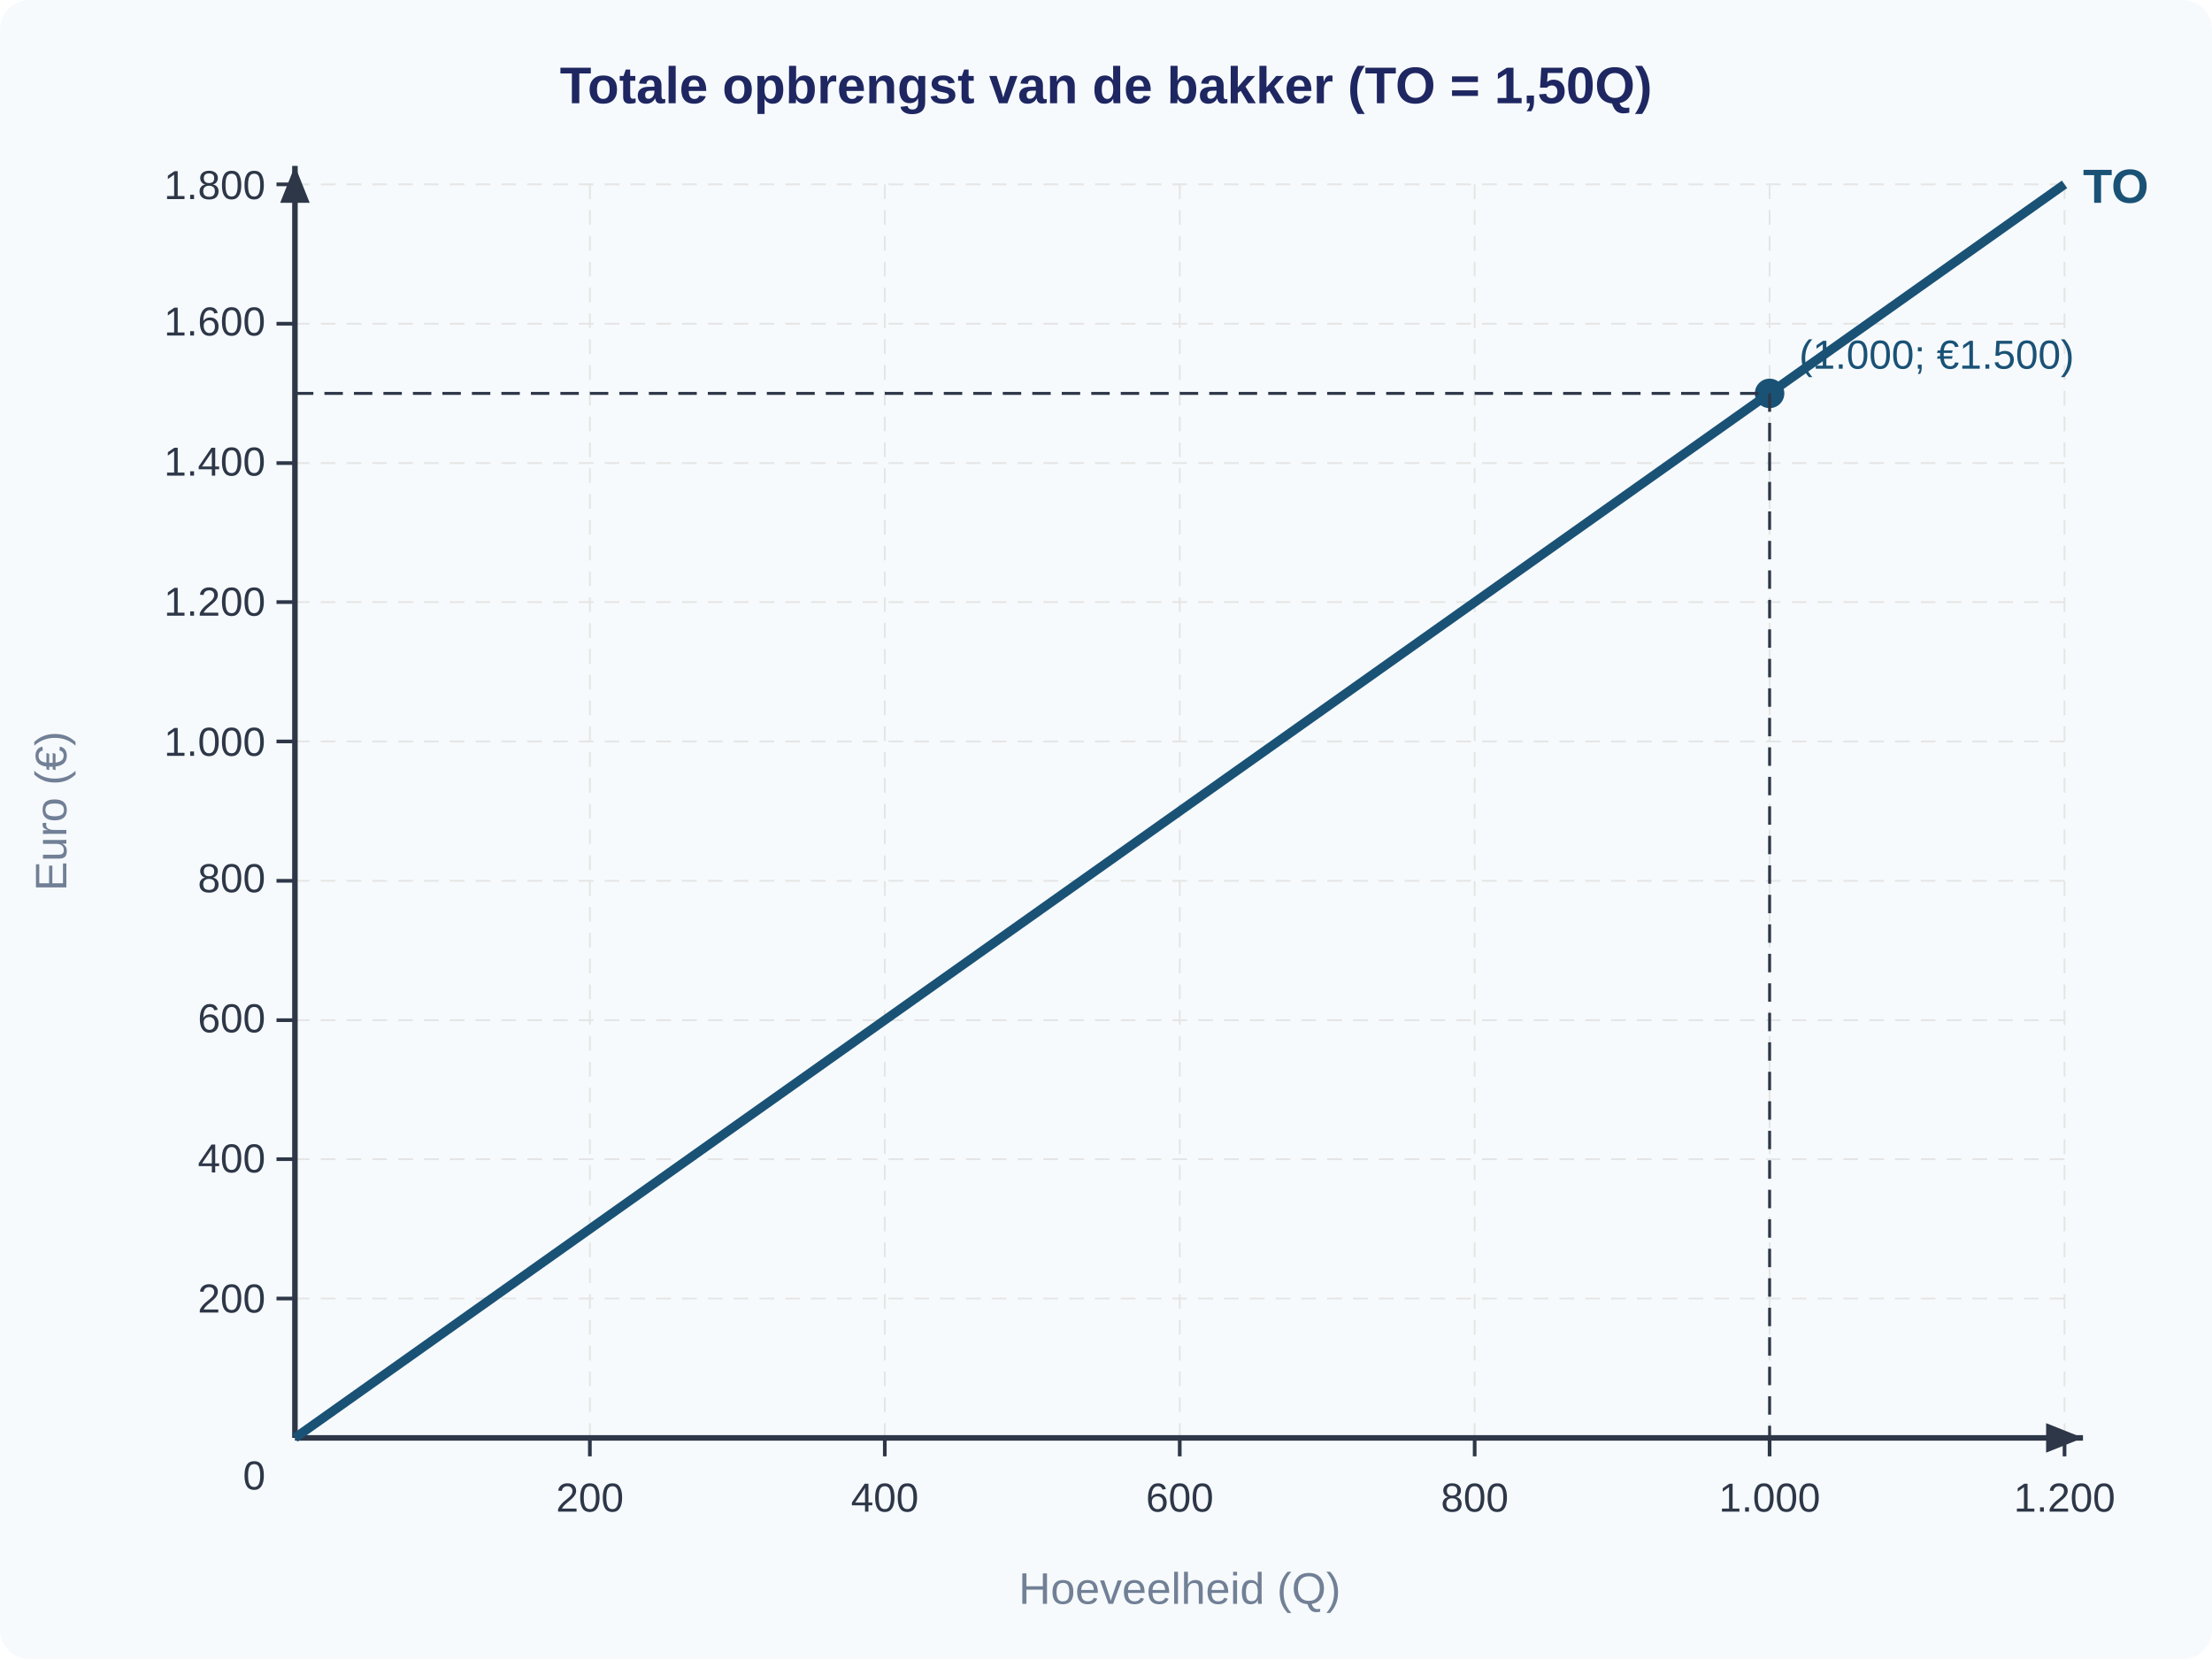
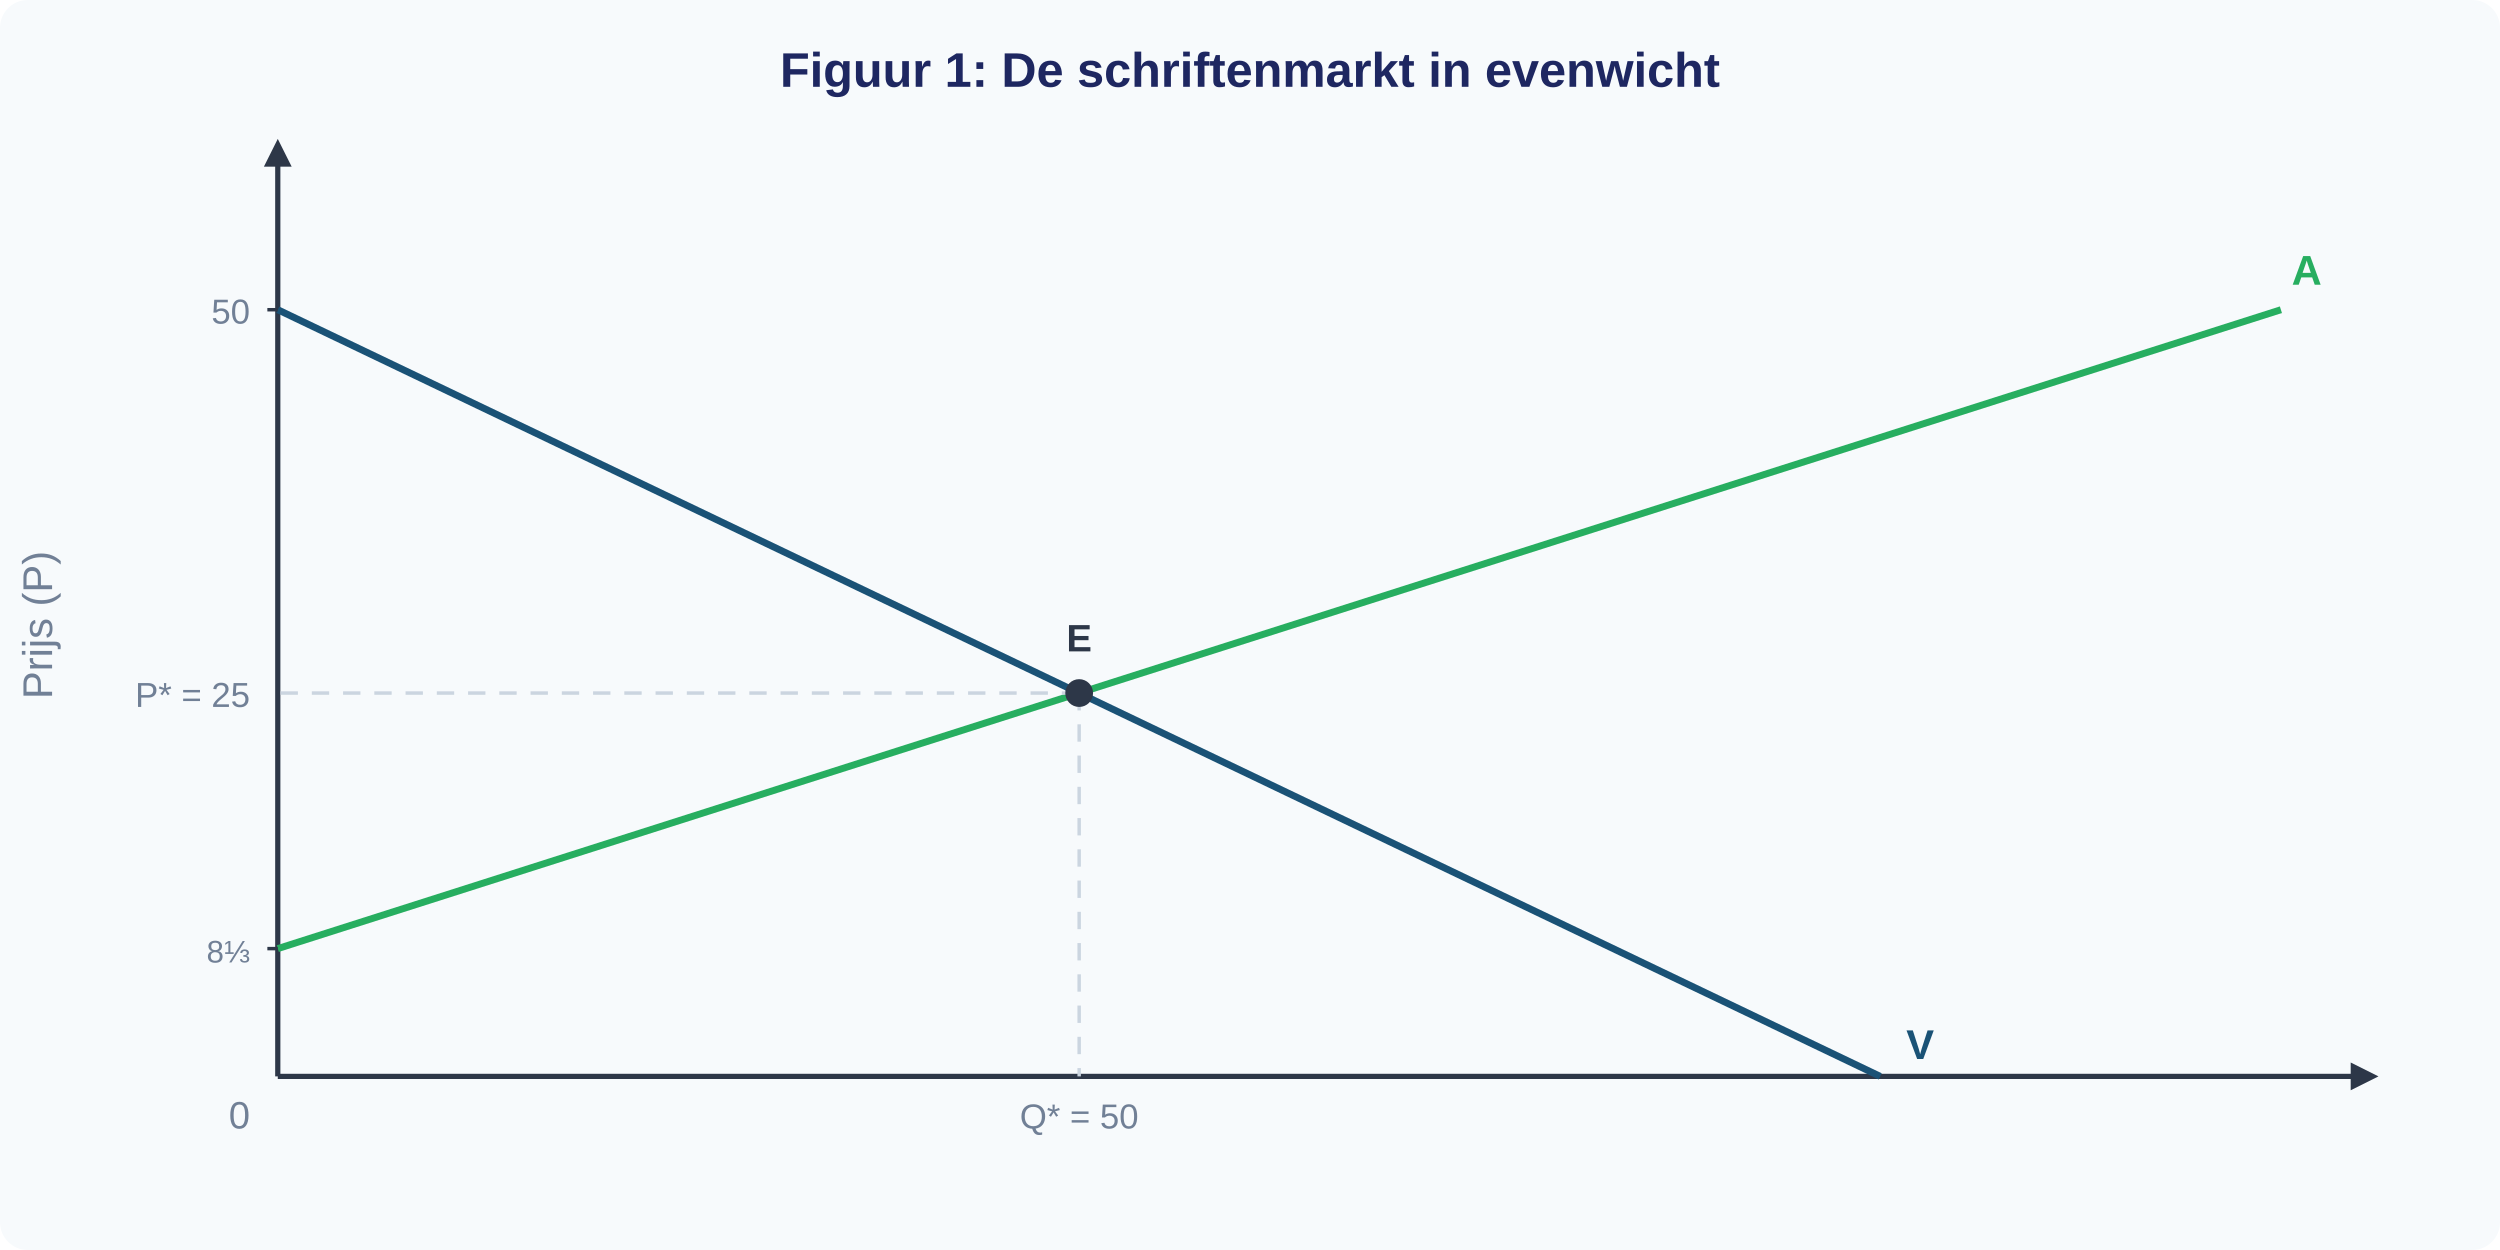
- <svg xmlns="http://www.w3.org/2000/svg" viewBox="0 0 600 450">
-   <rect width="600" height="450" rx="8" fill="#F7FAFC" />
-   <text x="300" y="28" text-anchor="middle" font-family="Arial" font-size="14" font-weight="bold" fill="#1E2761">Totale opbrengst van de bakker (TO = 1,50Q)</text>
-   <g stroke="#E5E5E5" stroke-width="0.5" stroke-dasharray="4,3">
-     <line x1="80" y1="352.2" x2="560" y2="352.2" />
-     <line x1="80" y1="314.4" x2="560" y2="314.4" />
-     <line x1="80" y1="276.7" x2="560" y2="276.7" />
-     <line x1="80" y1="238.9" x2="560" y2="238.9" />
-     <line x1="80" y1="201.1" x2="560" y2="201.1" />
-     <line x1="80" y1="163.3" x2="560" y2="163.3" />
-     <line x1="80" y1="125.6" x2="560" y2="125.6" />
-     <line x1="80" y1="87.8" x2="560" y2="87.8" />
-     <line x1="80" y1="50.0" x2="560" y2="50.0" />
-     <line x1="160" y1="50" x2="160" y2="390" />
-     <line x1="240" y1="50" x2="240" y2="390" />
-     <line x1="320" y1="50" x2="320" y2="390" />
-     <line x1="400" y1="50" x2="400" y2="390" />
-     <line x1="480" y1="50" x2="480" y2="390" />
-     <line x1="560" y1="50" x2="560" y2="390" />
-   </g>
-   <line x1="80" y1="390" x2="80" y2="45" stroke="#2D3748" stroke-width="1.5" />
-   <polygon points="80,45 76,55 84,55" fill="#2D3748" />
-   <text x="18" y="220" text-anchor="middle" font-family="Arial" font-size="12" fill="#718096" transform="rotate(-90,18,220)">Euro (€)</text>
-   <line x1="80" y1="390" x2="565" y2="390" stroke="#2D3748" stroke-width="1.5" />
-   <polygon points="565,390 555,386 555,394" fill="#2D3748" />
-   <text x="320" y="435" text-anchor="middle" font-family="Arial" font-size="12" fill="#718096">Hoeveelheid (Q)</text>
-   <text x="72" y="404" text-anchor="end" font-family="Arial" font-size="11" fill="#2D3748">0</text>
-   <line x1="75" y1="352.2" x2="80" y2="352.2" stroke="#2D3748" />
-   <text x="72" y="356" text-anchor="end" font-family="Arial" font-size="11" fill="#2D3748">200</text>
-   <line x1="75" y1="314.4" x2="80" y2="314.4" stroke="#2D3748" />
-   <text x="72" y="318" text-anchor="end" font-family="Arial" font-size="11" fill="#2D3748">400</text>
-   <line x1="75" y1="276.7" x2="80" y2="276.7" stroke="#2D3748" />
-   <text x="72" y="280" text-anchor="end" font-family="Arial" font-size="11" fill="#2D3748">600</text>
-   <line x1="75" y1="238.9" x2="80" y2="238.9" stroke="#2D3748" />
-   <text x="72" y="242" text-anchor="end" font-family="Arial" font-size="11" fill="#2D3748">800</text>
-   <line x1="75" y1="201.1" x2="80" y2="201.1" stroke="#2D3748" />
-   <text x="72" y="205" text-anchor="end" font-family="Arial" font-size="11" fill="#2D3748">1.000</text>
-   <line x1="75" y1="163.3" x2="80" y2="163.3" stroke="#2D3748" />
-   <text x="72" y="167" text-anchor="end" font-family="Arial" font-size="11" fill="#2D3748">1.200</text>
-   <line x1="75" y1="125.6" x2="80" y2="125.6" stroke="#2D3748" />
-   <text x="72" y="129" text-anchor="end" font-family="Arial" font-size="11" fill="#2D3748">1.400</text>
-   <line x1="75" y1="87.8" x2="80" y2="87.8" stroke="#2D3748" />
-   <text x="72" y="91" text-anchor="end" font-family="Arial" font-size="11" fill="#2D3748">1.600</text>
-   <line x1="75" y1="50.0" x2="80" y2="50.0" stroke="#2D3748" />
-   <text x="72" y="54" text-anchor="end" font-family="Arial" font-size="11" fill="#2D3748">1.800</text>
-   <line x1="160" y1="390" x2="160" y2="395" stroke="#2D3748" />
-   <text x="160" y="410" text-anchor="middle" font-family="Arial" font-size="11" fill="#2D3748">200</text>
-   <line x1="240" y1="390" x2="240" y2="395" stroke="#2D3748" />
-   <text x="240" y="410" text-anchor="middle" font-family="Arial" font-size="11" fill="#2D3748">400</text>
-   <line x1="320" y1="390" x2="320" y2="395" stroke="#2D3748" />
-   <text x="320" y="410" text-anchor="middle" font-family="Arial" font-size="11" fill="#2D3748">600</text>
-   <line x1="400" y1="390" x2="400" y2="395" stroke="#2D3748" />
-   <text x="400" y="410" text-anchor="middle" font-family="Arial" font-size="11" fill="#2D3748">800</text>
-   <line x1="480" y1="390" x2="480" y2="395" stroke="#2D3748" />
-   <text x="480" y="410" text-anchor="middle" font-family="Arial" font-size="11" fill="#2D3748">1.000</text>
-   <line x1="560" y1="390" x2="560" y2="395" stroke="#2D3748" />
-   <text x="560" y="410" text-anchor="middle" font-family="Arial" font-size="11" fill="#2D3748">1.200</text>
-   <line x1="80" y1="390" x2="560" y2="50" stroke="#1A5276" stroke-width="2.5" />
-   <text x="565" y="55" font-family="Arial" font-size="13" font-weight="bold" fill="#1A5276">TO</text>
-   <circle cx="480" cy="106.7" r="4" fill="#1A5276" />
-   <line x1="480" y1="106.7" x2="480" y2="390" stroke="#2D3748" stroke-width="0.8" stroke-dasharray="5,3" />
-   <line x1="80" y1="106.7" x2="480" y2="106.7" stroke="#2D3748" stroke-width="0.8" stroke-dasharray="5,3" />
-   <text x="488" y="100" font-family="Arial" font-size="11" fill="#1A5276">(1.000; €1.500)</text>
+ <svg xmlns="http://www.w3.org/2000/svg" viewBox="0 0 720 360" font-family="Arial">
+   <rect width="720" height="360" fill="#F7FAFC" rx="8" />
+   <text x="360" y="25" text-anchor="middle" font-size="14" font-weight="bold" fill="#1E2761">Figuur 1: De schriftenmarkt in evenwicht</text>
+   <line x1="80" y1="45" x2="80" y2="310" stroke="#2D3748" stroke-width="1.5" />
+   <polygon points="80,40 76,48 84,48" fill="#2D3748" />
+   <line x1="80" y1="310" x2="680" y2="310" stroke="#2D3748" stroke-width="1.5" />
+   <polygon points="685,310 677,306 677,314" fill="#2D3748" />
+   <text x="15" y="180" text-anchor="middle" font-size="12" fill="#718096" transform="rotate(-90, 15, 180)">Prijs (P)</text>
+   <text x="72" y="325" text-anchor="end" font-size="11" fill="#718096">0</text>
+   <line x1="80" y1="89.2" x2="541.5" y2="310" stroke="#1A5276" stroke-width="2" />
+   <text x="549" y="305" font-size="12" font-weight="bold" fill="#1A5276">V</text>
+   <line x1="80" y1="273.2" x2="656.9" y2="89.2" stroke="#27AE60" stroke-width="2" />
+   <text x="660" y="82" font-size="12" font-weight="bold" fill="#27AE60">A</text>
+   <line x1="310.8" y1="199.6" x2="80" y2="199.6" stroke="#CBD5E0" stroke-width="1" stroke-dasharray="5,4" />
+   <line x1="310.8" y1="199.6" x2="310.8" y2="310" stroke="#CBD5E0" stroke-width="1" stroke-dasharray="5,4" />
+   <circle cx="310.8" cy="199.6" r="4" fill="#2D3748" />
+   <text x="310.8" y="187.6" text-anchor="middle" font-size="11" font-weight="bold" fill="#2D3748">E</text>
+   <text x="72" y="203.6" text-anchor="end" font-size="10" fill="#718096">P* = 25</text>
+   <text x="310.8" y="325" text-anchor="middle" font-size="10" fill="#718096">Q* = 50</text>
+   <text x="72" y="93.2" text-anchor="end" font-size="10" fill="#718096">50</text>
+   <line x1="77" y1="89.2" x2="80" y2="89.2" stroke="#2D3748" stroke-width="1" />
+   <text x="72" y="277.2" text-anchor="end" font-size="9" fill="#718096">8⅓</text>
+   <line x1="77" y1="273.2" x2="80" y2="273.2" stroke="#2D3748" stroke-width="1" />
</svg>
